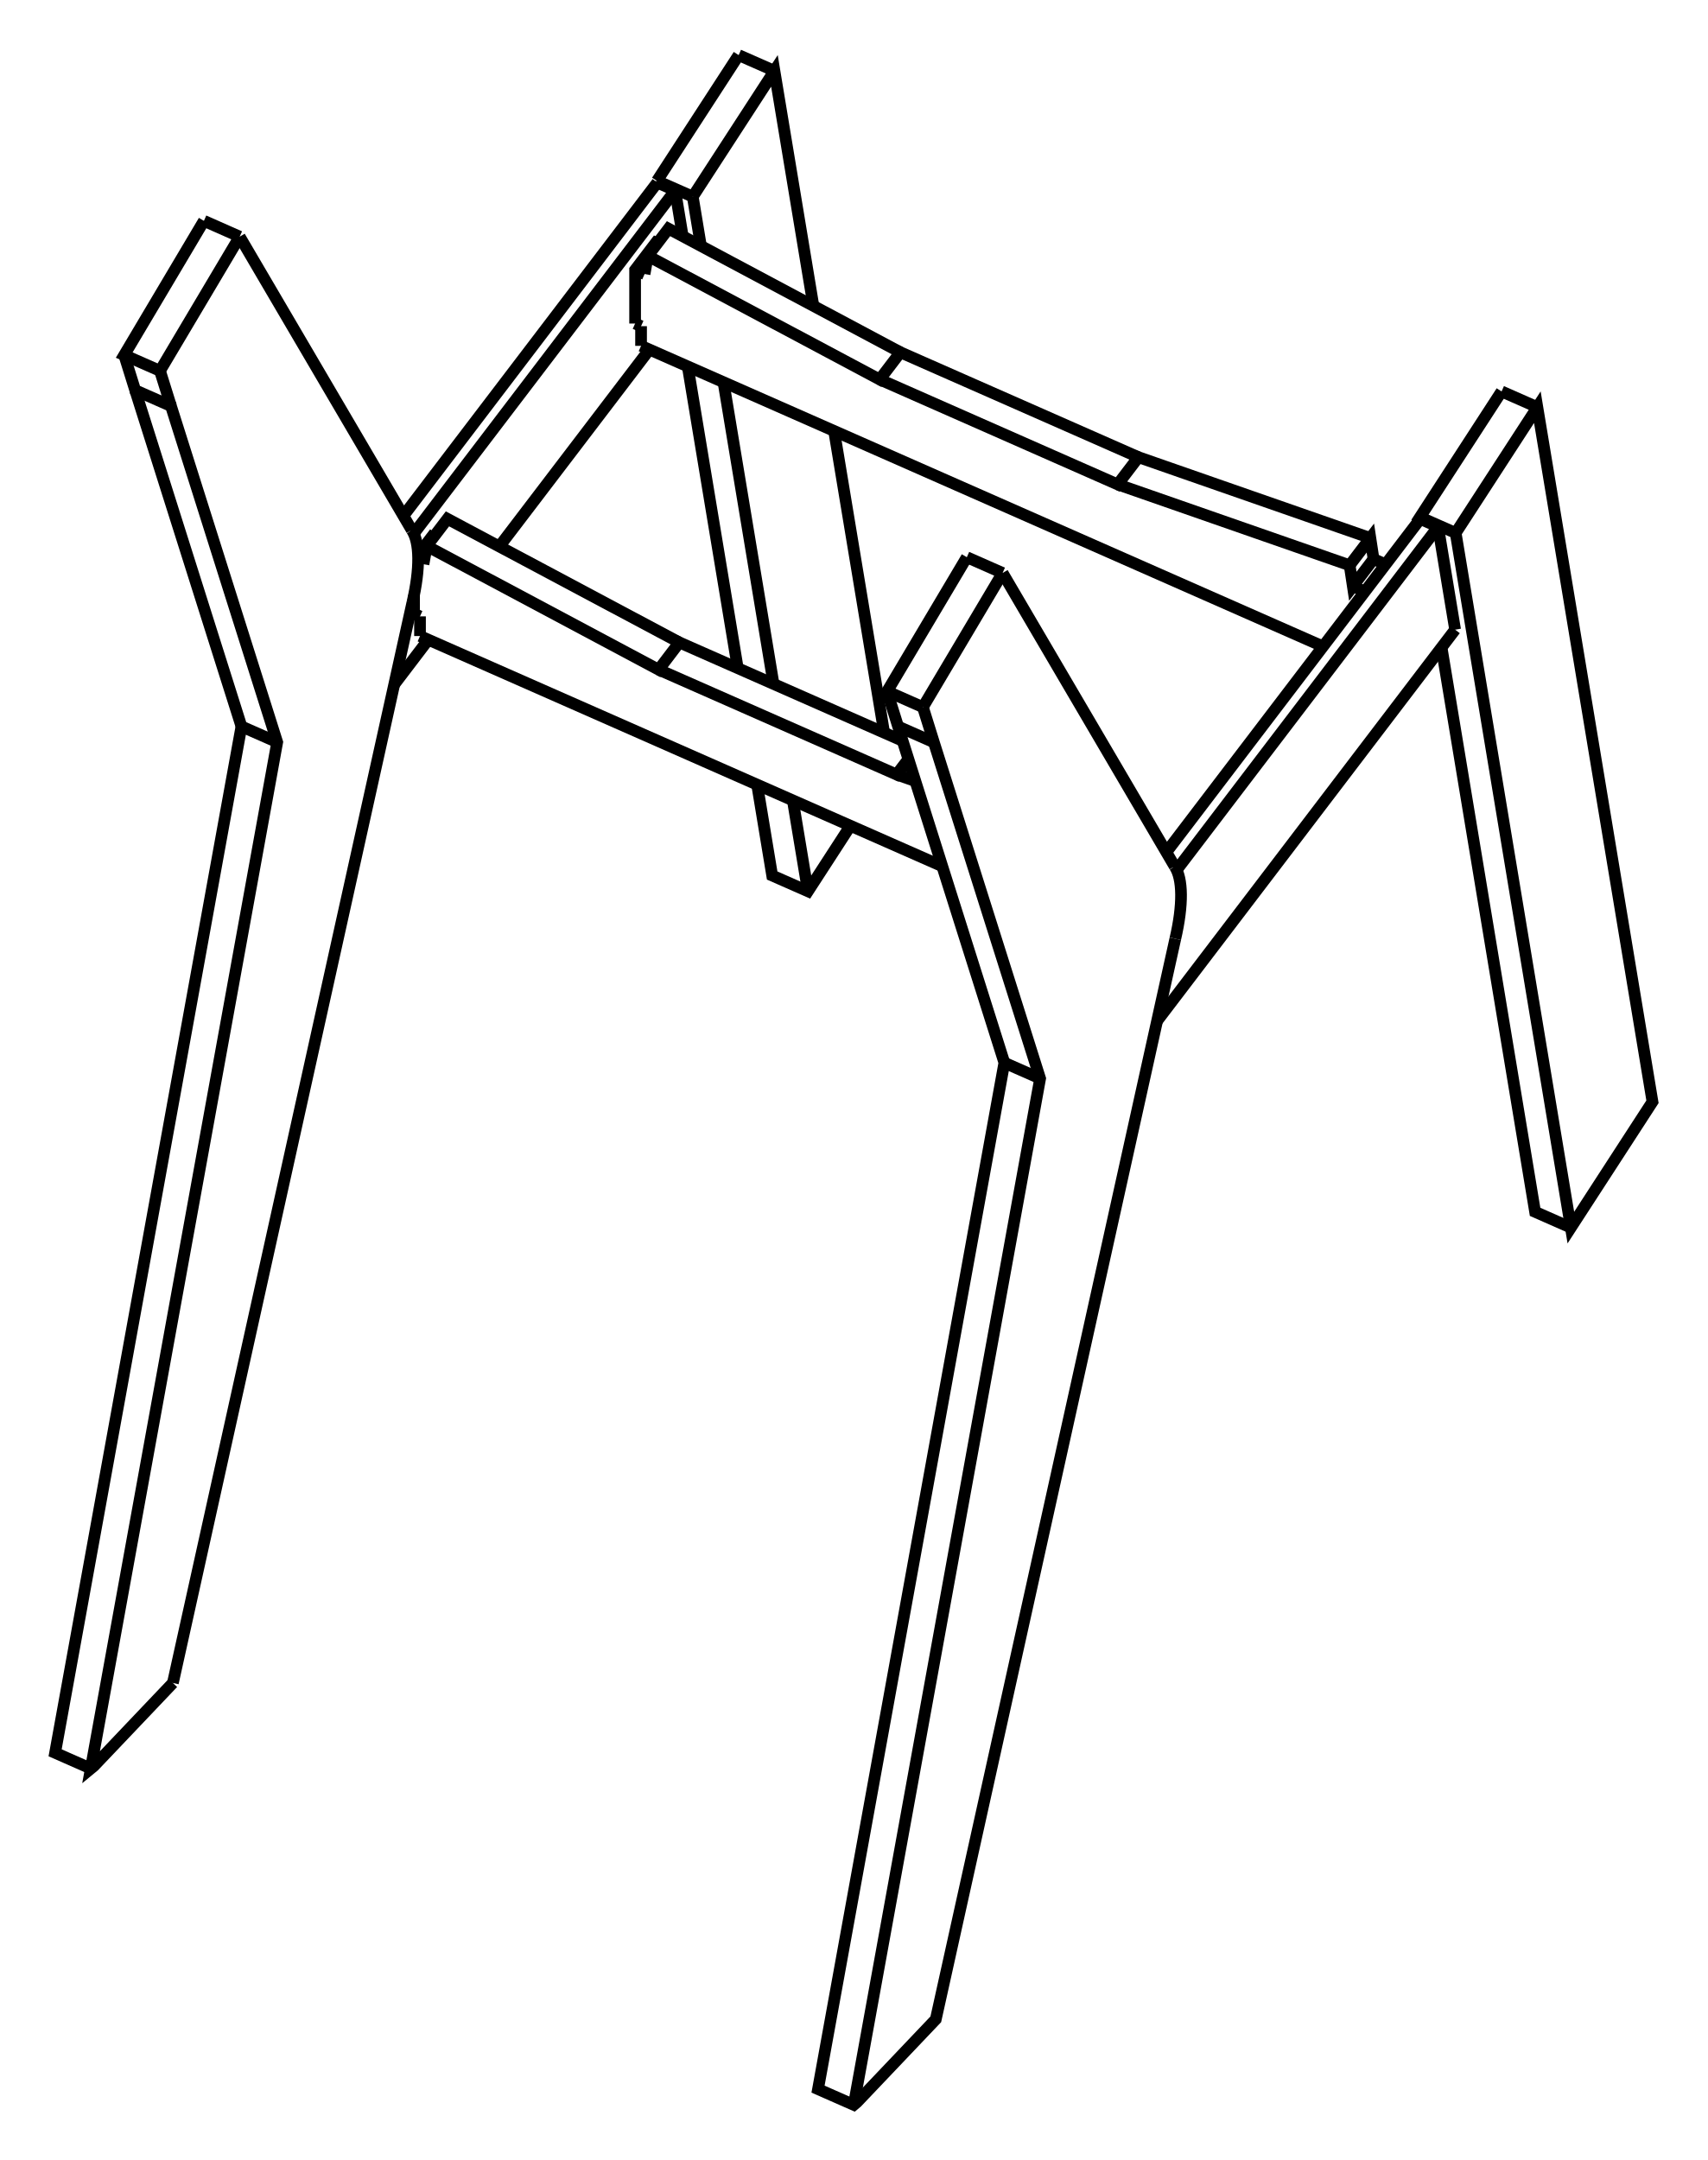
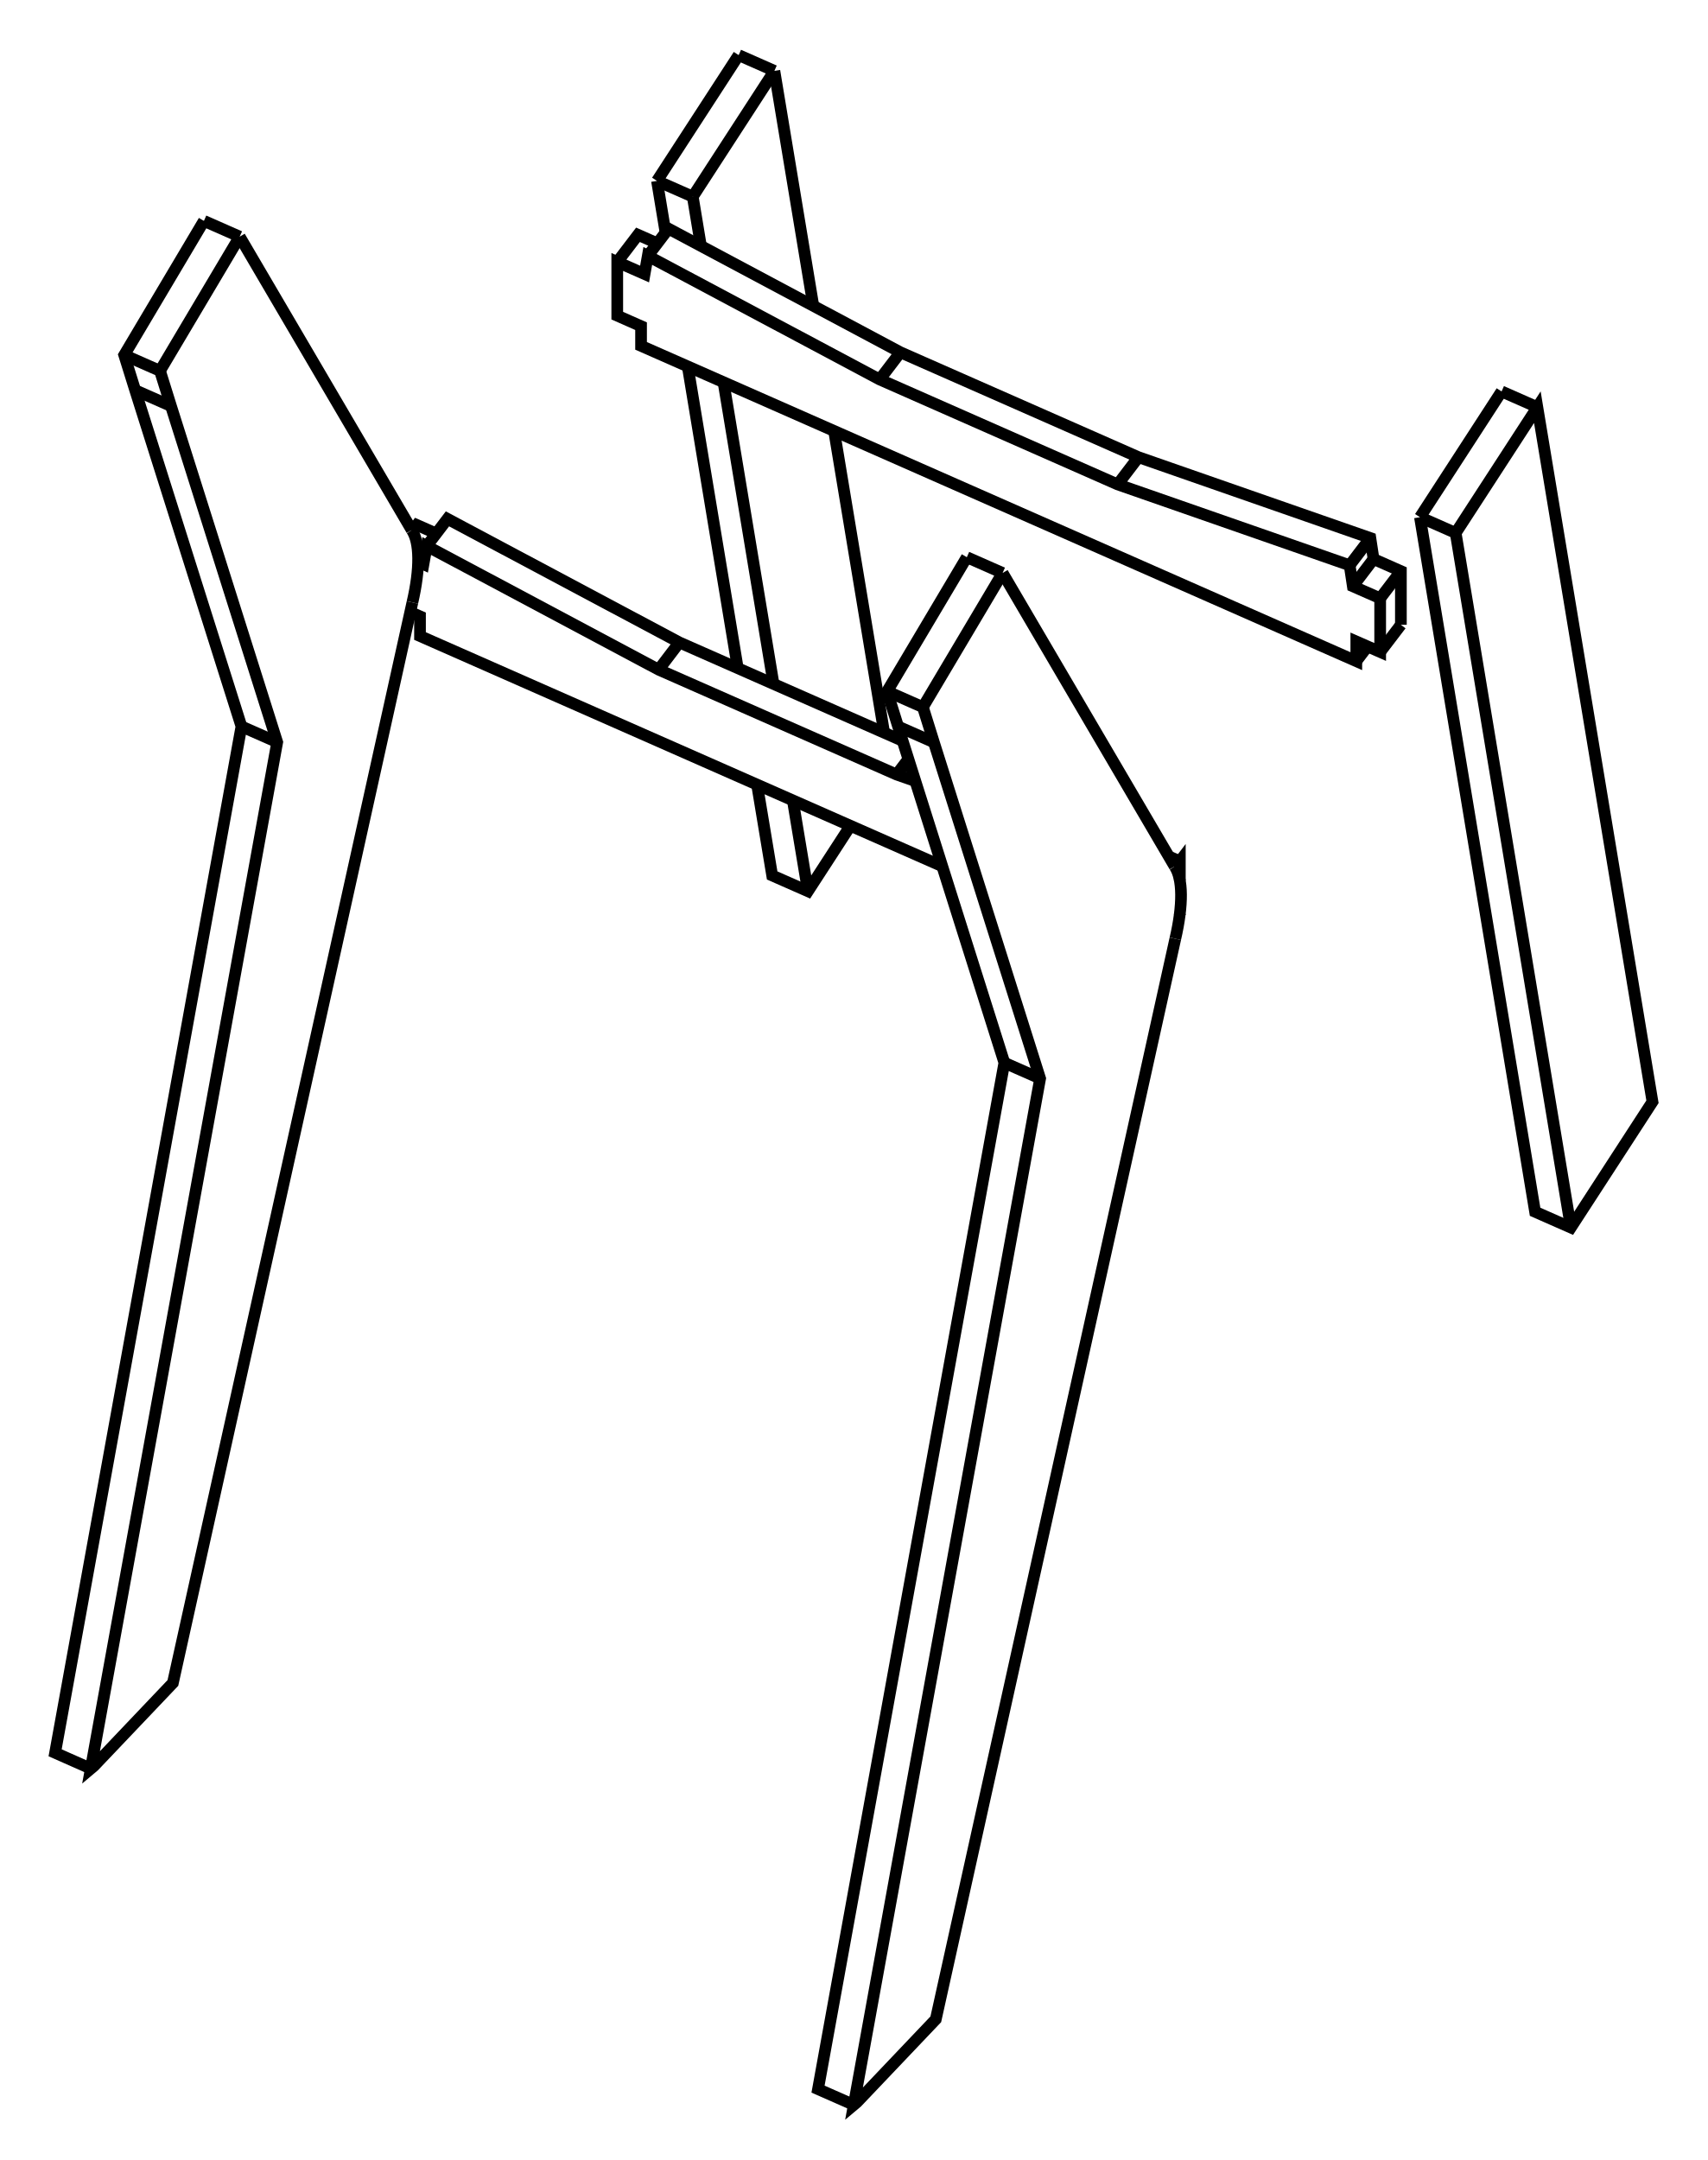
<svg xmlns="http://www.w3.org/2000/svg" version="1.1" viewBox="-15.492 -13.94 30.985 39.19" fill="none" stroke="black" stroke-width="0.6%" vector-effect="non-scaling-stroke">
+   <path d="M 10.273 -4.556 L 12.362 8.046 L 13.011 8.332 L 14.492 6.05 L 12.403 -6.552 L 10.921 -4.27" />
+   <path d="M 10.273 -4.556 L 10.921 -4.27" />
+   <path d="M 13.011 8.332 L 10.921 -4.27" />
+   <path d="M 11.754 -6.838 L 10.273 -4.556" />
+   <path d="M 11.754 -6.838 L 12.403 -6.552" />
  <path d="M 5.822 1.779 A 2.5 0.814 113.787 0 1 5.834 3.092" />
-   <path d="M 10.278 -4.525 L 5.671 1.521" />
-   <path d="M 10.273 -4.556 L 10.278 -4.525" />
-   <path d="M 2.051 -3.83 L 0.605 -1.396 L 0.804 -0.758 L 2.732 5.342 L -0.649 23.964 L -0 24.25 L 0.056 24.203 L 1.488 22.697 L 5.834 3.092" />
-   <path d="M 11.754 -6.838 L 10.273 -4.556 L 10.921 -4.27 L 13.011 8.333 L 14.492 6.05 L 12.403 -6.552 L 10.921 -4.27" />
-   <path d="M 10.665 -2.192 L 12.362 8.047 L 13.011 8.333" />
  <path d="M 2.051 -3.83 L 2.7 -3.544" />
  <path d="M 5.822 1.779 L 2.7 -3.544" />
  <path d="M 1.254 -1.11 L 2.7 -3.544" />
-   <path d="M 1.254 -1.11 L 1.453 -0.472 L 3.381 5.628 L -0 24.25" />
-   <path d="M 10.602 -4.382 L 5.858 1.844" />
-   <path d="M 10.602 -4.382 L 10.911 -2.516" />
-   <path d="M 5.504 4.582 L 10.911 -2.516" />
-   <path d="M 10.602 -4.382 L 10.278 -4.525" />
-   <path d="M 0.605 -1.396 L 1.254 -1.11" />
-   <path d="M 11.754 -6.838 L 12.403 -6.552" />
+   <path d="M 0.605 -1.396 L 1.254 -1.11 L 1.453 -0.472 L 3.381 5.628 L -0 24.25 L 0.056 24.203 L 1.488 22.697 L 5.834 3.092" />
+   <path d="M 2.051 -3.83 L 0.605 -1.396 L 0.804 -0.758 L 2.732 5.342 L -0.649 23.964 L -0 24.25" />
  <path d="M 0.804 -0.758 L 1.453 -0.472" />
  <path d="M 2.732 5.342 L 3.381 5.628" />
-   <path d="M 0.777 0.113 L 1.117 0.232" />
-   <path d="M -3.541 -1.79 L 0.777 0.113 L 0.991 -0.167" />
-   <path d="M -7.749 -4.033 L -3.541 -1.79 L -3.165 -2.284 L 0.887 -0.498" />
-   <path d="M -7.808 -3.703 L -7.749 -4.033 L -7.373 -4.526 L -3.165 -2.284" />
-   <path d="M -7.906 -3.747 L -7.808 -3.703" />
-   <path d="M -7.979 -2.805 L -7.979 -3.148" />
-   <path d="M -7.871 -2.757 L -7.979 -2.805" />
-   <path d="M -7.871 -2.4 L -7.871 -2.757" />
-   <path d="M 1.606 1.777 L -7.871 -2.4" />
-   <path d="M -7.603 -4.272 L -7.576 -4.261" />
-   <path d="M 8.997 -3.684 L 9.055 -3.303 L 9.431 -3.797 L 9.649 -3.7" />
-   <path d="M 4.788 -5.151 L 8.997 -3.684 L 9.373 -4.178 L 9.431 -3.797" />
-   <path d="M 0.47 -7.055 L 4.788 -5.151 L 5.165 -5.645 L 9.373 -4.178" />
-   <path d="M -3.738 -9.297 L 0.47 -7.055 L 0.846 -7.548 L 5.165 -5.645" />
-   <path d="M -3.796 -8.968 L -3.738 -9.297 L -3.362 -9.791 L 0.846 -7.548" />
-   <path d="M -3.968 -9.043 L -3.796 -8.968" />
-   <path d="M -3.968 -8.07 L -3.968 -9.043 L -3.592 -9.537 L -3.565 -9.525" />
-   <path d="M -3.86 -8.022 L -3.968 -8.07" />
-   <path d="M -3.86 -7.665 L -3.86 -8.022" />
-   <path d="M 8.514 -2.211 L -3.86 -7.665" />
-   <path d="M 9.055 -3.303 L 9.273 -3.207" />
-   <path d="M -7.907 -3.874 L -7.603 -4.272" />
-   <path d="M -3.241 -10.484 L -7.985 -4.258" />
-   <path d="M -3.241 -10.484 L -3.104 -9.653" />
-   <path d="M -8.34 -1.52 L -7.72 -2.334" />
-   <path d="M -6.432 -4.025 L -3.709 -7.598" />
-   <path d="M -12.355 16.595 L -8.009 -3.01" />
+   <path d="M -3.571 -10.658 L -3.416 -9.721" />
+   <path d="M -3.013 -7.292 L -2.105 -1.816" />
+   <path d="M -1.755 0.296 L -1.481 1.944 L -0.832 2.23 L -0.061 1.042" />
+   <path d="M -3.571 -10.658 L -2.922 -10.372" />
+   <path d="M -0.832 2.23 L -1.106 0.582" />
+   <path d="M -1.456 -1.53 L -2.364 -7.006" />
+   <path d="M -2.774 -9.477 L -2.922 -10.372" />
+   <path d="M -2.089 -12.94 L -3.571 -10.658" />
+   <path d="M -1.441 -12.654 L -2.922 -10.372" />
+   <path d="M 0.551 -0.646 L -0.357 -6.121" />
+   <path d="M -0.734 -8.39 L -1.441 -12.654" />
+   <path d="M -2.089 -12.94 L -1.441 -12.654" />
  <path d="M -8.021 -4.323 A 2.5 0.814 113.787 0 1 -8.009 -3.01" />
-   <path d="M -3.566 -10.627 L -8.172 -4.581" />
-   <path d="M -3.241 -10.484 L -3.566 -10.627" />
-   <path d="M -3.571 -10.658 L -3.566 -10.627" />
-   <path d="M -3.013 -7.292 L -2.105 -1.816" />
-   <path d="M -1.754 0.296 L -1.481 1.945 L -0.832 2.231 L -0.061 1.042" />
-   <path d="M -2.922 -10.372 L -2.774 -9.477" />
-   <path d="M -2.364 -7.005 L -1.456 -1.53" />
-   <path d="M -1.106 0.582 L -0.832 2.231" />
-   <path d="M -3.571 -10.658 L -2.922 -10.372" />
-   <path d="M -11.792 -9.933 L -13.238 -7.498 L -12.589 -7.212 L -11.143 -9.646" />
-   <path d="M -13.238 -7.498 L -13.039 -6.86 L -12.39 -6.574 L -10.462 -0.474 L -13.844 18.148 L -13.787 18.101 L -12.355 16.595" />
-   <path d="M -13.039 -6.86 L -11.111 -0.76 L -10.462 -0.474" />
-   <path d="M -11.111 -0.76 L -14.492 17.862 L -13.844 18.148" />
-   <path d="M -2.089 -12.94 L -3.571 -10.658" />
+   <path d="M -11.792 -9.932 L -11.143 -9.646" />
  <path d="M -8.021 -4.323 L -11.143 -9.646" />
-   <path d="M -12.589 -7.212 L -12.39 -6.574" />
-   <path d="M -11.792 -9.933 L -11.143 -9.646" />
-   <path d="M 0.551 -0.646 L -0.357 -6.121" />
-   <path d="M -0.733 -8.39 L -1.44 -12.654 L -2.922 -10.372" />
-   <path d="M -2.089 -12.94 L -1.44 -12.654" />
+   <path d="M -12.589 -7.212 L -11.143 -9.646" />
+   <path d="M -13.238 -7.498 L -12.589 -7.212 L -12.39 -6.574 L -10.462 -0.474 L -13.844 18.149 L -13.787 18.101 L -12.355 16.595 L -8.009 -3.01" />
+   <path d="M -11.792 -9.932 L -13.238 -7.498 L -13.039 -6.86 L -11.111 -0.76 L -14.492 17.862 L -13.844 18.149" />
+   <path d="M -13.039 -6.86 L -12.39 -6.574" />
+   <path d="M -11.111 -0.76 L -10.462 -0.474" />
+   <path d="M 5.833 1.796 L 5.916 1.687 L 5.916 2.034" />
+   <path d="M 5.716 1.599 L 5.916 1.687" />
+   <path d="M 5.913 2.664 L 5.916 2.66" />
+   <path d="M 5.916 2.641 L 5.916 2.66" />
+   <path d="M 1.606 1.777 L -7.871 -2.4 L -7.871 -2.757 L -8.048 -2.835" />
+   <path d="M -8.011 -4.306 L -7.928 -4.415 L -7.576 -4.26" />
+   <path d="M -7.906 -3.747 L -7.808 -3.703 L -7.749 -4.033 L -3.541 -1.79 L 0.777 0.113 L 1.117 0.232" />
+   <path d="M -7.749 -4.033 L -7.373 -4.526 L -3.165 -2.284 L 0.887 -0.498" />
+   <path d="M -3.541 -1.79 L -3.165 -2.284" />
+   <path d="M 0.777 0.113 L 0.991 -0.168" />
+   <path d="M 9.055 -3.303 L 9.431 -3.797 L 9.927 -3.578 L 9.927 -2.604" />
+   <path d="M 9.551 -3.085 L 9.927 -3.578" />
+   <path d="M 9.055 -3.303 L 9.551 -3.085 L 9.551 -2.111 L 9.118 -2.301 L 9.118 -1.944 L -3.86 -7.665 L -3.86 -8.022 L -4.292 -8.213 L -4.292 -9.187 L -3.796 -8.968 L -3.738 -9.297 L 0.47 -7.055 L 4.788 -5.151 L 8.997 -3.684 L 9.055 -3.303 Z" />
+   <path d="M 9.551 -2.111 L 9.927 -2.604" />
+   <path d="M 9.118 -1.944 L 9.322 -2.212" />
+   <path d="M -4.292 -9.187 L -3.916 -9.68 L -3.565 -9.525" />
+   <path d="M -3.738 -9.297 L -3.362 -9.791 L 0.846 -7.548 L 5.165 -5.645 L 9.373 -4.178 L 9.431 -3.797" />
+   <path d="M 0.47 -7.055 L 0.846 -7.548" />
+   <path d="M 4.788 -5.151 L 5.165 -5.645" />
+   <path d="M 8.997 -3.684 L 9.373 -4.178" />
</svg>
